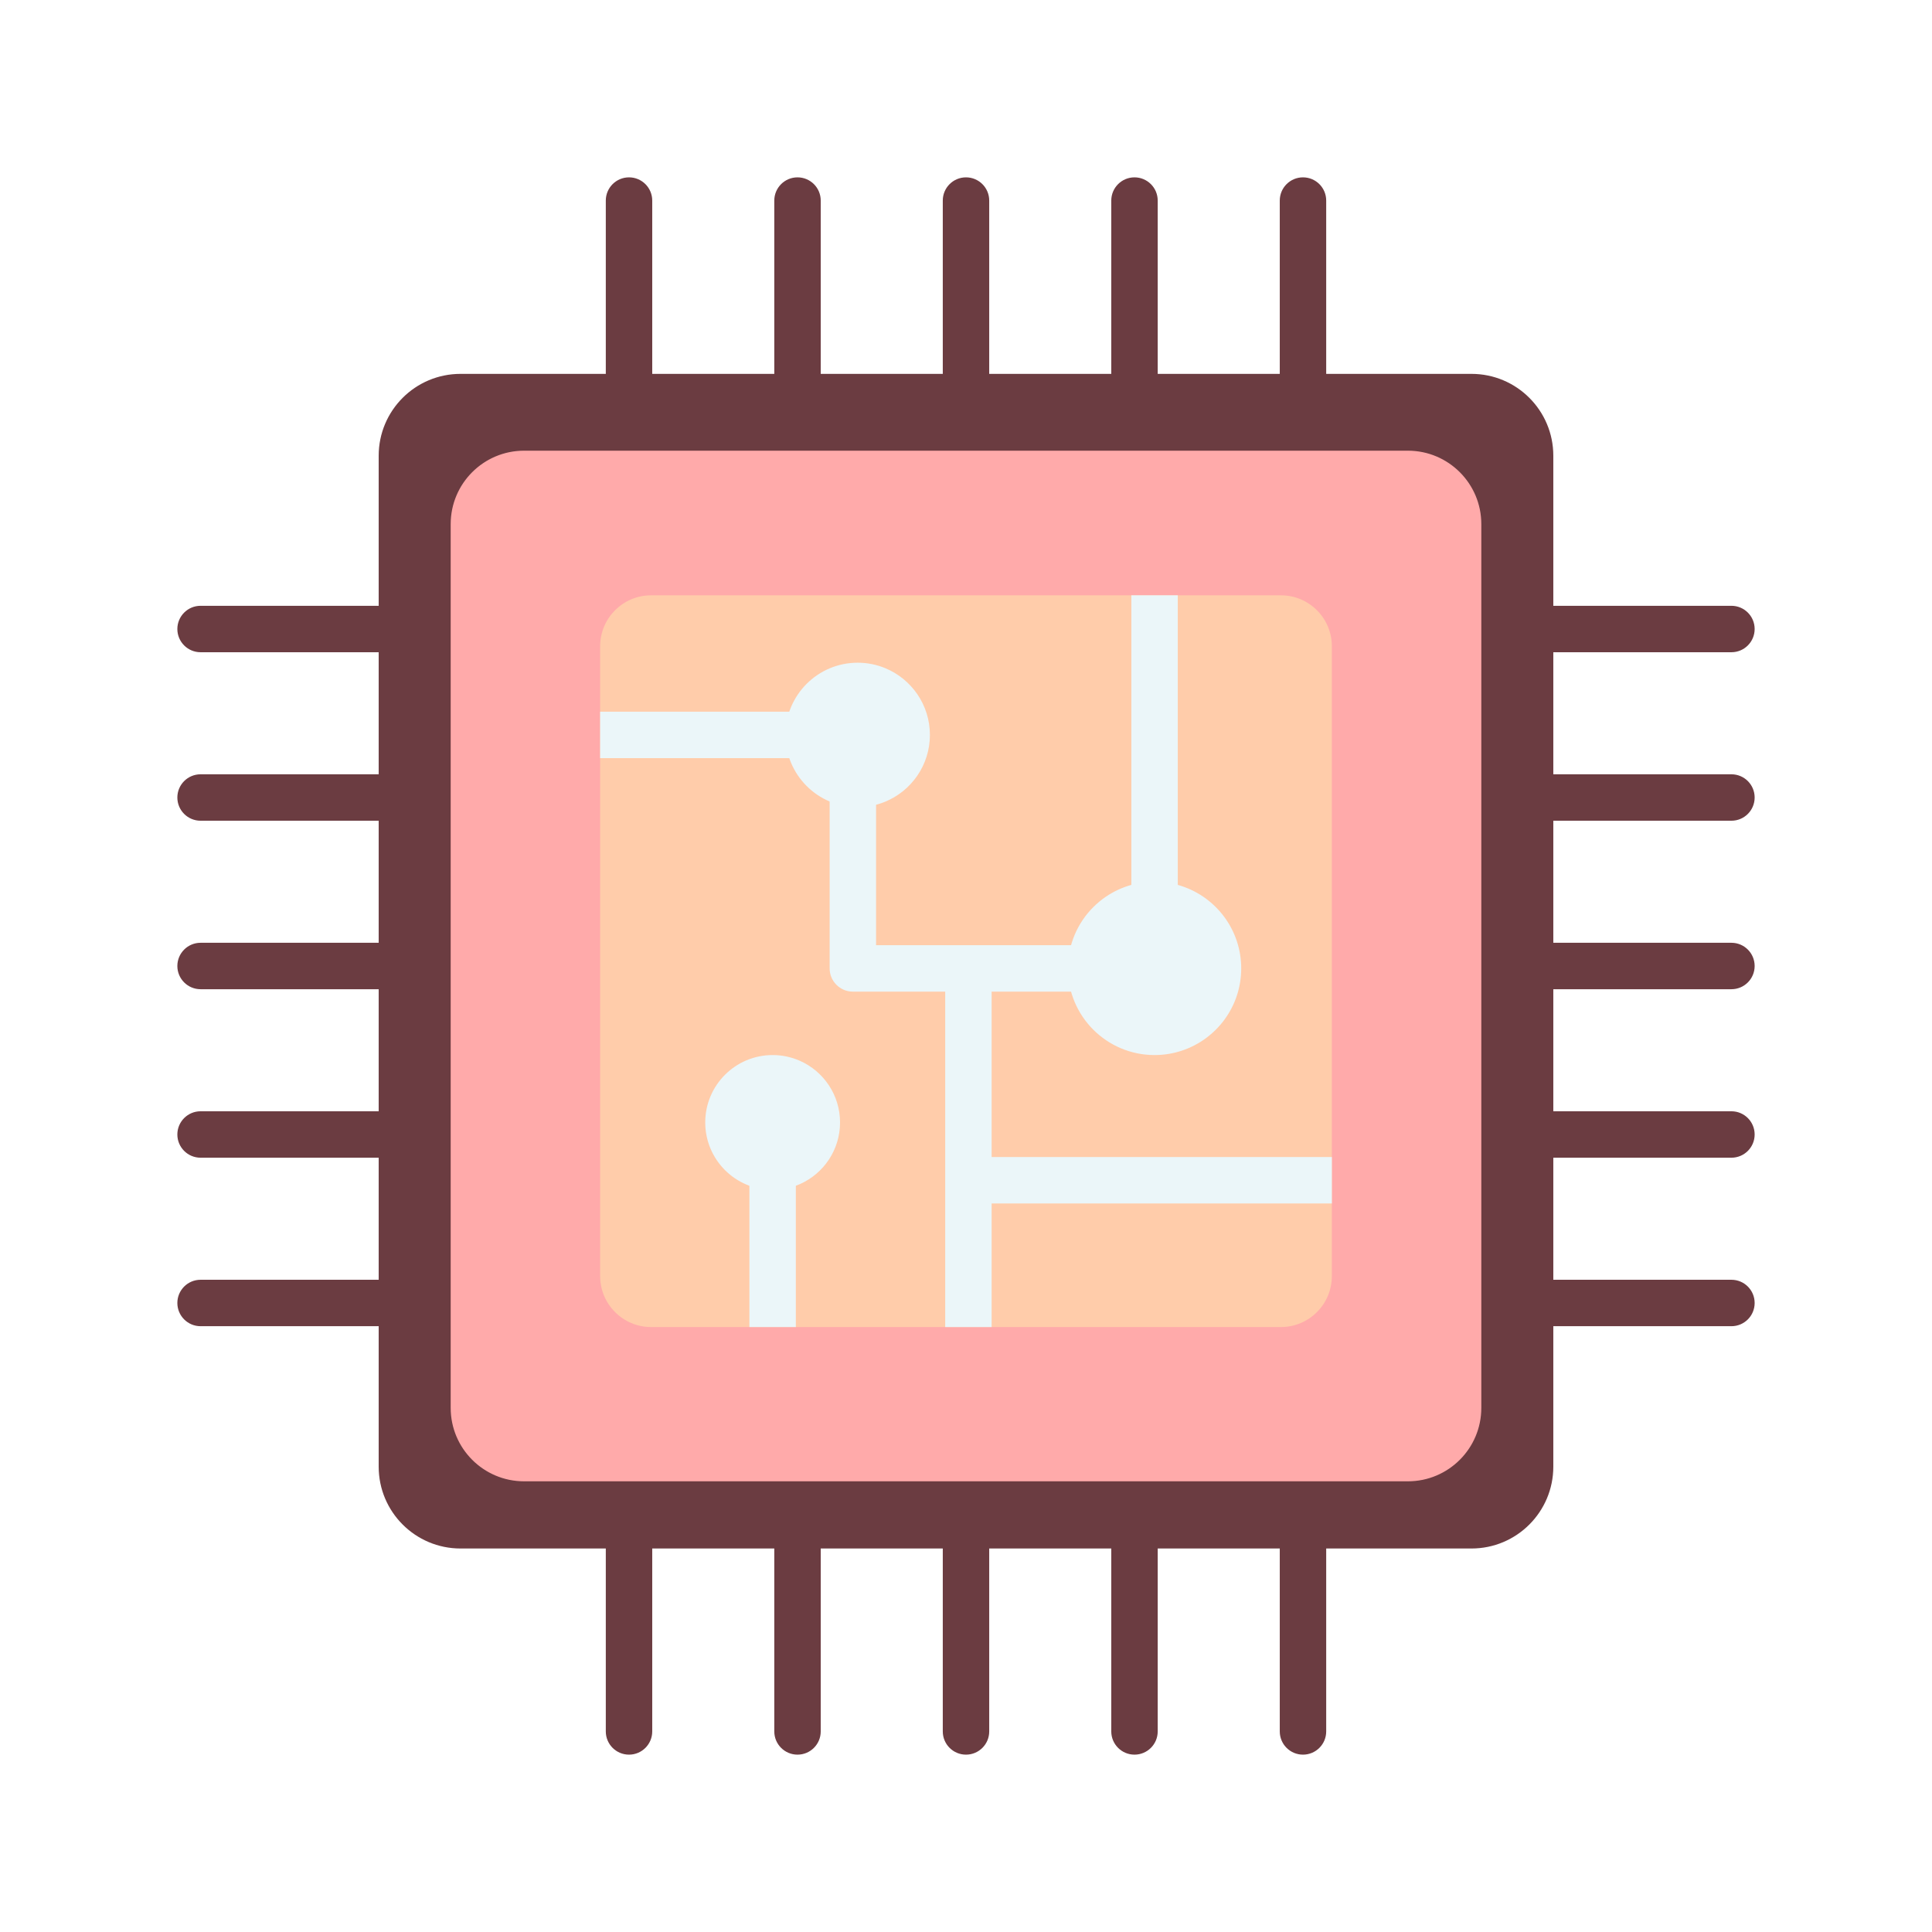
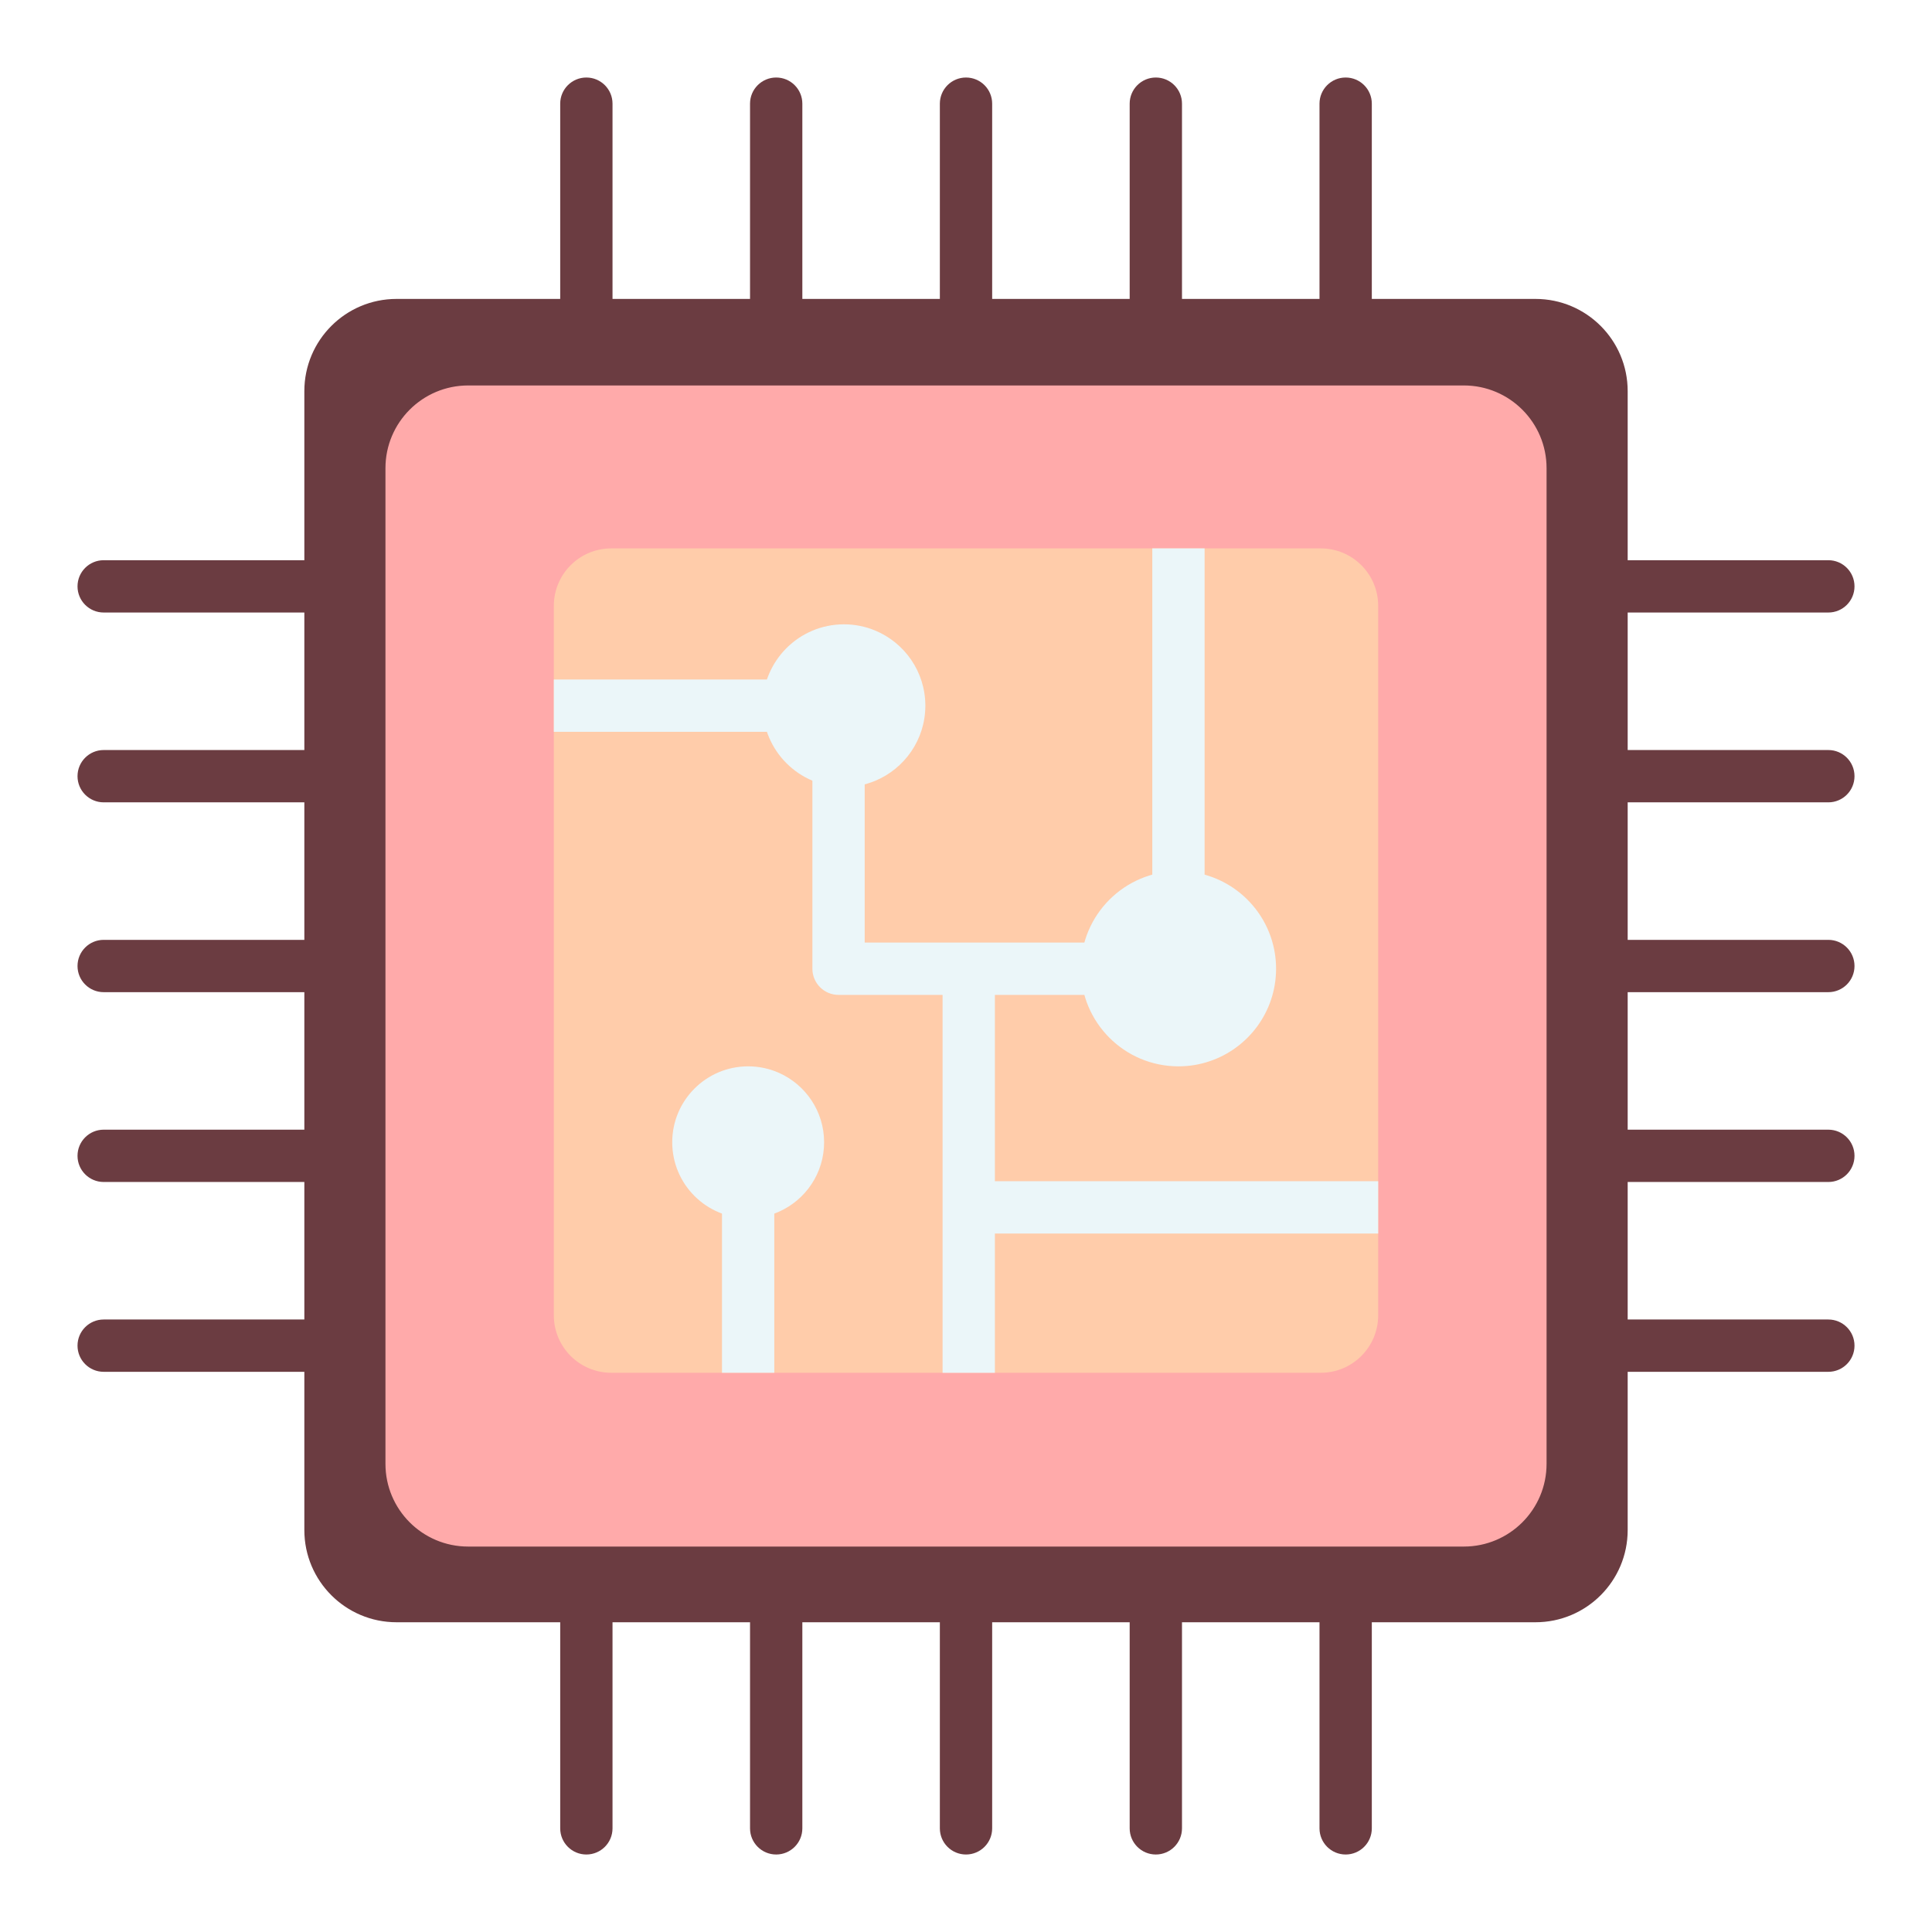
- <svg xmlns="http://www.w3.org/2000/svg" width="100%" height="100%" viewBox="0 0 512 512" version="1.1" xml:space="preserve" style="fill-rule:evenodd;clip-rule:evenodd;stroke-linejoin:round;stroke-miterlimit:1.414;">
-   <g transform="matrix(1,0,0,1,-8,-6)">
-     <g>
-       <g>
-         <g transform="matrix(0.816406,0,0,0.816406,55,53)">
-           <path d="M146.613,0C142.451,0 139.077,3.374 139.077,7.536L139.077,71.836C139.077,75.998 142.451,79.372 146.613,79.372C150.775,79.372 154.149,75.998 154.149,71.836L154.149,7.536C154.149,3.374 150.775,0 146.613,0Z" style="fill:rgb(107,60,65);fill-rule:nonzero;" />
-         </g>
-         <g transform="matrix(0.816406,0,0,0.816406,55,53)">
-           <path d="M201.307,0C197.145,0 193.771,3.374 193.771,7.536L193.771,71.836C193.771,75.998 197.145,79.372 201.307,79.372C205.469,79.372 208.843,75.998 208.843,71.836L208.843,7.536C208.843,3.374 205.469,0 201.307,0Z" style="fill:rgb(107,60,65);fill-rule:nonzero;" />
-         </g>
-         <g transform="matrix(0.816406,0,0,0.816406,55,53)">
-           <path d="M256,0C251.838,0 248.464,3.374 248.464,7.536L248.464,71.836C248.464,75.998 251.838,79.372 256,79.372C260.162,79.372 263.536,75.998 263.536,71.836L263.536,7.536C263.536,3.374 260.162,0 256,0Z" style="fill:rgb(107,60,65);fill-rule:nonzero;" />
-         </g>
-         <g transform="matrix(0.816406,0,0,0.816406,55,53)">
-           <path d="M310.693,0C306.531,0 303.157,3.374 303.157,7.536L303.157,71.836C303.157,75.998 306.531,79.372 310.693,79.372C314.855,79.372 318.229,75.998 318.229,71.836L318.229,7.536C318.229,3.374 314.855,0 310.693,0Z" style="fill:rgb(107,60,65);fill-rule:nonzero;" />
-         </g>
-         <g transform="matrix(0.816406,0,0,0.816406,55,53)">
-           <path d="M365.387,0C361.225,0 357.851,3.374 357.851,7.536L357.851,71.836C357.851,75.998 361.225,79.372 365.387,79.372C369.549,79.372 372.923,75.998 372.923,71.836L372.923,7.536C372.923,3.374 369.549,0 365.387,0Z" style="fill:rgb(107,60,65);fill-rule:nonzero;" />
-         </g>
-         <g transform="matrix(0.816406,0,0,0.816406,55,53)">
-           <path d="M146.613,432.628C142.451,432.628 139.077,436.002 139.077,440.164L139.077,504.464C139.077,508.626 142.451,512 146.613,512C150.775,512 154.149,508.626 154.149,504.464L154.149,440.164C154.149,436.002 150.775,432.628 146.613,432.628Z" style="fill:rgb(107,60,65);fill-rule:nonzero;" />
-         </g>
-         <g transform="matrix(0.816406,0,0,0.816406,55,53)">
-           <path d="M201.307,432.628C197.145,432.628 193.771,436.002 193.771,440.164L193.771,504.464C193.771,508.626 197.145,512 201.307,512C205.469,512 208.843,508.626 208.843,504.464L208.843,440.164C208.843,436.002 205.469,432.628 201.307,432.628Z" style="fill:rgb(107,60,65);fill-rule:nonzero;" />
-         </g>
-         <g transform="matrix(0.816406,0,0,0.816406,55,53)">
-           <path d="M256,432.628C251.838,432.628 248.464,436.002 248.464,440.164L248.464,504.464C248.464,508.626 251.838,512 256,512C260.162,512 263.536,508.626 263.536,504.464L263.536,440.164C263.536,436.002 260.162,432.628 256,432.628Z" style="fill:rgb(107,60,65);fill-rule:nonzero;" />
-         </g>
-         <g transform="matrix(0.816406,0,0,0.816406,55,53)">
-           <path d="M310.693,432.628C306.531,432.628 303.157,436.002 303.157,440.164L303.157,504.464C303.157,508.626 306.531,512 310.693,512C314.855,512 318.229,508.626 318.229,504.464L318.229,440.164C318.229,436.002 314.855,432.628 310.693,432.628Z" style="fill:rgb(107,60,65);fill-rule:nonzero;" />
-         </g>
-         <g transform="matrix(0.816406,0,0,0.816406,55,53)">
-           <path d="M365.387,432.628C361.225,432.628 357.851,436.002 357.851,440.164L357.851,504.464C357.851,508.626 361.225,512 365.387,512C369.549,512 372.923,508.626 372.923,504.464L372.923,440.164C372.923,436.002 369.549,432.628 365.387,432.628Z" style="fill:rgb(107,60,65);fill-rule:nonzero;" />
-         </g>
-         <g transform="matrix(0.816406,0,0,0.816406,55,53)">
-           <path d="M440.164,154.149L504.464,154.149C508.626,154.149 512,150.775 512,146.613C512,142.451 508.626,139.077 504.464,139.077L440.164,139.077C436.002,139.077 432.628,142.451 432.628,146.613C432.628,150.775 436.002,154.149 440.164,154.149Z" style="fill:rgb(107,60,65);fill-rule:nonzero;" />
-         </g>
-         <g transform="matrix(0.816406,0,0,0.816406,55,53)">
-           <path d="M504.464,193.771L440.164,193.771C436.002,193.771 432.628,197.145 432.628,201.307C432.628,205.469 436.002,208.843 440.164,208.843L504.464,208.843C508.626,208.843 512,205.469 512,201.307C512,197.145 508.626,193.771 504.464,193.771Z" style="fill:rgb(107,60,65);fill-rule:nonzero;" />
-         </g>
-         <g transform="matrix(0.816406,0,0,0.816406,55,53)">
-           <path d="M504.464,248.464L440.164,248.464C436.002,248.464 432.628,251.838 432.628,256C432.628,260.162 436.002,263.536 440.164,263.536L504.464,263.536C508.626,263.536 512,260.162 512,256C512,251.838 508.626,248.464 504.464,248.464Z" style="fill:rgb(107,60,65);fill-rule:nonzero;" />
-         </g>
-         <g transform="matrix(0.816406,0,0,0.816406,55,53)">
-           <path d="M504.464,303.157L440.164,303.157C436.002,303.157 432.628,306.531 432.628,310.693C432.628,314.855 436.002,318.229 440.164,318.229L504.464,318.229C508.626,318.229 512,314.855 512,310.693C512,306.531 508.626,303.157 504.464,303.157Z" style="fill:rgb(107,60,65);fill-rule:nonzero;" />
-         </g>
-         <g transform="matrix(0.816406,0,0,0.816406,55,53)">
-           <path d="M504.464,357.851L440.164,357.851C436.002,357.851 432.628,361.225 432.628,365.387C432.628,369.549 436.002,372.923 440.164,372.923L504.464,372.923C508.626,372.923 512,369.549 512,365.387C512,361.225 508.626,357.851 504.464,357.851Z" style="fill:rgb(107,60,65);fill-rule:nonzero;" />
-         </g>
-         <g transform="matrix(0.816406,0,0,0.816406,55,53)">
-           <path d="M71.836,139.077L7.536,139.077C3.374,139.077 0,142.451 0,146.613C0,150.775 3.374,154.149 7.536,154.149L71.836,154.149C75.998,154.149 79.372,150.775 79.372,146.613C79.372,142.451 75.998,139.077 71.836,139.077Z" style="fill:rgb(107,60,65);fill-rule:nonzero;" />
-         </g>
-         <g transform="matrix(0.816406,0,0,0.816406,55,53)">
-           <path d="M71.836,193.771L7.536,193.771C3.374,193.771 0,197.145 0,201.307C0,205.469 3.374,208.843 7.536,208.843L71.836,208.843C75.998,208.843 79.372,205.469 79.372,201.307C79.372,197.145 75.998,193.771 71.836,193.771Z" style="fill:rgb(107,60,65);fill-rule:nonzero;" />
-         </g>
-         <g transform="matrix(0.816406,0,0,0.816406,55,53)">
-           <path d="M71.836,248.464L7.536,248.464C3.374,248.464 0,251.838 0,256C0,260.162 3.374,263.536 7.536,263.536L71.836,263.536C75.998,263.536 79.372,260.162 79.372,256C79.372,251.838 75.998,248.464 71.836,248.464Z" style="fill:rgb(107,60,65);fill-rule:nonzero;" />
-         </g>
-         <g transform="matrix(0.816406,0,0,0.816406,55,53)">
-           <path d="M71.836,303.157L7.536,303.157C3.374,303.157 0,306.531 0,310.693C0,314.855 3.374,318.229 7.536,318.229L71.836,318.229C75.998,318.229 79.372,314.855 79.372,310.693C79.372,306.531 75.998,303.157 71.836,303.157Z" style="fill:rgb(107,60,65);fill-rule:nonzero;" />
-         </g>
-         <g transform="matrix(0.816406,0,0,0.816406,55,53)">
-           <path d="M71.836,357.851L7.536,357.851C3.374,357.851 0,361.225 0,365.387C0,369.549 3.374,372.923 7.536,372.923L71.836,372.923C75.998,372.923 79.372,369.549 79.372,365.387C79.372,361.225 75.998,357.851 71.836,357.851Z" style="fill:rgb(107,60,65);fill-rule:nonzero;" />
-         </g>
-         <g transform="matrix(0.816406,0,0,0.816406,55,53)">
-           <path d="M446.645,90.358L446.645,418.518C446.645,433.189 434.751,445.083 420.08,445.083L91.92,445.083C77.249,445.083 65.355,433.189 65.355,418.518L65.355,90.358C65.355,75.687 77.249,63.793 91.92,63.793L420.08,63.793C434.751,63.793 446.645,75.685 446.645,90.358Z" style="fill:rgb(107,60,65);fill-rule:nonzero;" />
-         </g>
-         <g transform="matrix(0.816406,0,0,0.816406,55,53)">
-           <path d="M422.664,112.559L422.664,399.44C422.664,412.266 412.266,422.663 399.441,422.663L112.559,422.663C99.733,422.663 89.336,412.265 89.336,399.44L89.336,112.559C89.336,99.733 99.734,89.336 112.559,89.336L399.44,89.336C412.266,89.336 422.664,99.734 422.664,112.559Z" style="fill:rgb(255,170,170);fill-rule:nonzero;stroke:rgb(255,170,170);stroke-width:1.22px;" />
-         </g>
-         <g transform="matrix(0.816406,0,0,0.816406,55,53)">
-           <path d="M374.759,152.223L374.759,356.652C374.759,365.786 367.354,373.201 358.21,373.201L153.79,373.201C144.646,373.201 137.241,365.785 137.241,356.652L137.241,152.223C137.241,143.079 144.646,135.674 153.79,135.674L358.209,135.674C367.353,135.674 374.759,143.079 374.759,152.223Z" style="fill:rgb(255,204,170);fill-rule:nonzero;" />
-         </g>
-         <g transform="matrix(0.816406,0,0,0.816406,55,53)">
-           <rect x="137.237" y="173.451" width="63.283" height="15.072" style="fill:rgb(235,246,249);" />
-         </g>
-         <g transform="matrix(0.816406,0,0,0.816406,55,53)">
-           <rect x="309.673" y="135.67" width="15.072" height="119.321" style="fill:rgb(235,246,249);" />
-         </g>
-         <g transform="matrix(0.816406,0,0,0.816406,55,53)">
-           <rect x="185.689" y="319.279" width="15.072" height="53.918" style="fill:rgb(235,246,249);" />
-         </g>
-         <g transform="matrix(0.816406,0,0,0.816406,55,53)">
-           <path d="M374.759,318.007L374.759,333.079L264.32,333.079L264.32,373.201L249.248,373.201L249.248,264.32L219.274,264.32C215.114,264.32 211.738,260.944 211.738,256.784L211.738,200.525C211.738,196.365 215.114,192.989 219.274,192.989C223.444,192.989 226.81,196.365 226.81,200.525L226.81,249.248L291.158,249.248C295.318,249.248 298.694,252.624 298.694,256.784C298.694,260.944 295.318,264.32 291.158,264.32L264.32,264.32L264.32,318.007L374.759,318.007Z" style="fill:rgb(235,246,249);fill-rule:nonzero;" />
-         </g>
-         <g transform="matrix(0.816406,0,0,0.816406,55,53)">
-           <path d="M244.284,180.991C244.284,190.788 238.265,199.188 229.724,202.685C226.981,203.81 223.987,204.433 220.841,204.433C207.889,204.433 197.399,193.933 197.399,180.991C197.399,168.049 207.889,157.549 220.841,157.549C223.986,157.549 226.98,158.172 229.724,159.297C238.265,162.794 244.284,171.194 244.284,180.991Z" style="fill:rgb(235,246,249);fill-rule:nonzero;" />
-         </g>
-         <g transform="matrix(0.816406,0,0,0.816406,55,53)">
-           <path d="M215.114,306.783C215.114,315.706 209.778,323.382 202.112,326.789C199.399,327.995 196.395,328.668 193.229,328.668C181.151,328.668 171.354,318.871 171.354,306.783C171.354,294.705 181.151,284.908 193.229,284.908C196.394,284.908 199.399,285.581 202.112,286.787C209.779,290.194 215.114,297.871 215.114,306.783Z" style="fill:rgb(235,246,249);fill-rule:nonzero;" />
-         </g>
-         <g transform="matrix(0.816406,0,0,0.816406,55,53)">
-           <path d="M345.338,256.784C345.338,269.214 337.269,279.764 326.086,283.472C323.303,284.406 320.318,284.909 317.214,284.909C301.68,284.909 289.079,272.319 289.079,256.784C289.079,241.249 301.679,228.649 317.214,228.649C320.319,228.649 323.303,229.151 326.086,230.086C337.269,233.794 345.338,244.354 345.338,256.784Z" style="fill:rgb(235,246,249);fill-rule:nonzero;" />
-         </g>
-       </g>
+ <svg xmlns="http://www.w3.org/2000/svg" width="65px" height="65px" version="1.1" xml:space="preserve" style="fill-rule:evenodd;clip-rule:evenodd;stroke-linejoin:round;stroke-miterlimit:1.414;">
+   <g transform="matrix(1,0,0,1,-231.5,-229.5)">
+     <g transform="matrix(0.116767,0,0,0.116767,234.108,232.108)">
+       <path d="M146.613,0C142.451,0 139.077,3.374 139.077,7.536L139.077,71.836C139.077,75.998 142.451,79.372 146.613,79.372C150.775,79.372 154.149,75.998 154.149,71.836L154.149,7.536C154.149,3.374 150.775,0 146.613,0Z" style="fill:rgb(107,60,65);fill-rule:nonzero;" />
+     </g>
+     <g transform="matrix(0.116767,0,0,0.116767,234.108,232.108)">
+       <path d="M201.307,0C197.145,0 193.771,3.374 193.771,7.536L193.771,71.836C193.771,75.998 197.145,79.372 201.307,79.372C205.469,79.372 208.843,75.998 208.843,71.836L208.843,7.536C208.843,3.374 205.469,0 201.307,0Z" style="fill:rgb(107,60,65);fill-rule:nonzero;" />
+     </g>
+     <g transform="matrix(0.116767,0,0,0.116767,234.108,232.108)">
+       <path d="M256,0C251.838,0 248.464,3.374 248.464,7.536L248.464,71.836C248.464,75.998 251.838,79.372 256,79.372C260.162,79.372 263.536,75.998 263.536,71.836L263.536,7.536C263.536,3.374 260.162,0 256,0Z" style="fill:rgb(107,60,65);fill-rule:nonzero;" />
+     </g>
+     <g transform="matrix(0.116767,0,0,0.116767,234.108,232.108)">
+       <path d="M310.693,0C306.531,0 303.157,3.374 303.157,7.536L303.157,71.836C303.157,75.998 306.531,79.372 310.693,79.372C314.855,79.372 318.229,75.998 318.229,71.836L318.229,7.536C318.229,3.374 314.855,0 310.693,0Z" style="fill:rgb(107,60,65);fill-rule:nonzero;" />
+     </g>
+     <g transform="matrix(0.116767,0,0,0.116767,234.108,232.108)">
+       <path d="M365.387,0C361.225,0 357.851,3.374 357.851,7.536L357.851,71.836C357.851,75.998 361.225,79.372 365.387,79.372C369.549,79.372 372.923,75.998 372.923,71.836L372.923,7.536C372.923,3.374 369.549,0 365.387,0Z" style="fill:rgb(107,60,65);fill-rule:nonzero;" />
+     </g>
+     <g transform="matrix(0.116767,0,0,0.116767,234.108,232.108)">
+       <path d="M146.613,432.628C142.451,432.628 139.077,436.002 139.077,440.164L139.077,504.464C139.077,508.626 142.451,512 146.613,512C150.775,512 154.149,508.626 154.149,504.464L154.149,440.164C154.149,436.002 150.775,432.628 146.613,432.628Z" style="fill:rgb(107,60,65);fill-rule:nonzero;" />
+     </g>
+     <g transform="matrix(0.116767,0,0,0.116767,234.108,232.108)">
+       <path d="M201.307,432.628C197.145,432.628 193.771,436.002 193.771,440.164L193.771,504.464C193.771,508.626 197.145,512 201.307,512C205.469,512 208.843,508.626 208.843,504.464L208.843,440.164C208.843,436.002 205.469,432.628 201.307,432.628Z" style="fill:rgb(107,60,65);fill-rule:nonzero;" />
+     </g>
+     <g transform="matrix(0.116767,0,0,0.116767,234.108,232.108)">
+       <path d="M256,432.628C251.838,432.628 248.464,436.002 248.464,440.164L248.464,504.464C248.464,508.626 251.838,512 256,512C260.162,512 263.536,508.626 263.536,504.464L263.536,440.164C263.536,436.002 260.162,432.628 256,432.628Z" style="fill:rgb(107,60,65);fill-rule:nonzero;" />
+     </g>
+     <g transform="matrix(0.116767,0,0,0.116767,234.108,232.108)">
+       <path d="M310.693,432.628C306.531,432.628 303.157,436.002 303.157,440.164L303.157,504.464C303.157,508.626 306.531,512 310.693,512C314.855,512 318.229,508.626 318.229,504.464L318.229,440.164C318.229,436.002 314.855,432.628 310.693,432.628Z" style="fill:rgb(107,60,65);fill-rule:nonzero;" />
+     </g>
+     <g transform="matrix(0.116767,0,0,0.116767,234.108,232.108)">
+       <path d="M365.387,432.628C361.225,432.628 357.851,436.002 357.851,440.164L357.851,504.464C357.851,508.626 361.225,512 365.387,512C369.549,512 372.923,508.626 372.923,504.464L372.923,440.164C372.923,436.002 369.549,432.628 365.387,432.628Z" style="fill:rgb(107,60,65);fill-rule:nonzero;" />
+     </g>
+     <g transform="matrix(0.116767,0,0,0.116767,234.108,232.108)">
+       <path d="M440.164,154.149L504.464,154.149C508.626,154.149 512,150.775 512,146.613C512,142.451 508.626,139.077 504.464,139.077L440.164,139.077C436.002,139.077 432.628,142.451 432.628,146.613C432.628,150.775 436.002,154.149 440.164,154.149Z" style="fill:rgb(107,60,65);fill-rule:nonzero;" />
+     </g>
+     <g transform="matrix(0.116767,0,0,0.116767,234.108,232.108)">
+       <path d="M504.464,193.771L440.164,193.771C436.002,193.771 432.628,197.145 432.628,201.307C432.628,205.469 436.002,208.843 440.164,208.843L504.464,208.843C508.626,208.843 512,205.469 512,201.307C512,197.145 508.626,193.771 504.464,193.771Z" style="fill:rgb(107,60,65);fill-rule:nonzero;" />
+     </g>
+     <g transform="matrix(0.116767,0,0,0.116767,234.108,232.108)">
+       <path d="M504.464,248.464L440.164,248.464C436.002,248.464 432.628,251.838 432.628,256C432.628,260.162 436.002,263.536 440.164,263.536L504.464,263.536C508.626,263.536 512,260.162 512,256C512,251.838 508.626,248.464 504.464,248.464Z" style="fill:rgb(107,60,65);fill-rule:nonzero;" />
+     </g>
+     <g transform="matrix(0.116767,0,0,0.116767,234.108,232.108)">
+       <path d="M504.464,303.157L440.164,303.157C436.002,303.157 432.628,306.531 432.628,310.693C432.628,314.855 436.002,318.229 440.164,318.229L504.464,318.229C508.626,318.229 512,314.855 512,310.693C512,306.531 508.626,303.157 504.464,303.157Z" style="fill:rgb(107,60,65);fill-rule:nonzero;" />
+     </g>
+     <g transform="matrix(0.116767,0,0,0.116767,234.108,232.108)">
+       <path d="M504.464,357.851L440.164,357.851C436.002,357.851 432.628,361.225 432.628,365.387C432.628,369.549 436.002,372.923 440.164,372.923L504.464,372.923C508.626,372.923 512,369.549 512,365.387C512,361.225 508.626,357.851 504.464,357.851Z" style="fill:rgb(107,60,65);fill-rule:nonzero;" />
+     </g>
+     <g transform="matrix(0.116767,0,0,0.116767,234.108,232.108)">
+       <path d="M71.836,139.077L7.536,139.077C3.374,139.077 0,142.451 0,146.613C0,150.775 3.374,154.149 7.536,154.149L71.836,154.149C75.998,154.149 79.372,150.775 79.372,146.613C79.372,142.451 75.998,139.077 71.836,139.077Z" style="fill:rgb(107,60,65);fill-rule:nonzero;" />
+     </g>
+     <g transform="matrix(0.116767,0,0,0.116767,234.108,232.108)">
+       <path d="M71.836,193.771L7.536,193.771C3.374,193.771 0,197.145 0,201.307C0,205.469 3.374,208.843 7.536,208.843L71.836,208.843C75.998,208.843 79.372,205.469 79.372,201.307C79.372,197.145 75.998,193.771 71.836,193.771Z" style="fill:rgb(107,60,65);fill-rule:nonzero;" />
+     </g>
+     <g transform="matrix(0.116767,0,0,0.116767,234.108,232.108)">
+       <path d="M71.836,248.464L7.536,248.464C3.374,248.464 0,251.838 0,256C0,260.162 3.374,263.536 7.536,263.536L71.836,263.536C75.998,263.536 79.372,260.162 79.372,256C79.372,251.838 75.998,248.464 71.836,248.464Z" style="fill:rgb(107,60,65);fill-rule:nonzero;" />
+     </g>
+     <g transform="matrix(0.116767,0,0,0.116767,234.108,232.108)">
+       <path d="M71.836,303.157L7.536,303.157C3.374,303.157 0,306.531 0,310.693C0,314.855 3.374,318.229 7.536,318.229L71.836,318.229C75.998,318.229 79.372,314.855 79.372,310.693C79.372,306.531 75.998,303.157 71.836,303.157Z" style="fill:rgb(107,60,65);fill-rule:nonzero;" />
+     </g>
+     <g transform="matrix(0.116767,0,0,0.116767,234.108,232.108)">
+       <path d="M71.836,357.851L7.536,357.851C3.374,357.851 0,361.225 0,365.387C0,369.549 3.374,372.923 7.536,372.923L71.836,372.923C75.998,372.923 79.372,369.549 79.372,365.387C79.372,361.225 75.998,357.851 71.836,357.851Z" style="fill:rgb(107,60,65);fill-rule:nonzero;" />
+     </g>
+     <g transform="matrix(0.116767,0,0,0.116767,234.108,232.108)">
+       <path d="M446.645,90.358L446.645,418.518C446.645,433.189 434.751,445.083 420.08,445.083L91.92,445.083C77.249,445.083 65.355,433.189 65.355,418.518L65.355,90.358C65.355,75.687 77.249,63.793 91.92,63.793L420.08,63.793C434.751,63.793 446.645,75.685 446.645,90.358Z" style="fill:rgb(107,60,65);fill-rule:nonzero;" />
+     </g>
+     <g transform="matrix(0.116767,0,0,0.116767,234.108,232.108)">
+       <path d="M422.664,112.559L422.664,399.44C422.664,412.266 412.266,422.663 399.441,422.663L112.559,422.663C99.733,422.663 89.336,412.265 89.336,399.44L89.336,112.559C89.336,99.733 99.734,89.336 112.559,89.336L399.44,89.336C412.266,89.336 422.664,99.734 422.664,112.559Z" style="fill:rgb(255,170,170);fill-rule:nonzero;stroke:rgb(255,170,170);stroke-width:1.22px;" />
+     </g>
+     <g transform="matrix(0.116767,0,0,0.116767,234.108,232.108)">
+       <path d="M374.759,152.223L374.759,356.652C374.759,365.786 367.354,373.201 358.21,373.201L153.79,373.201C144.646,373.201 137.241,365.785 137.241,356.652L137.241,152.223C137.241,143.079 144.646,135.674 153.79,135.674L358.209,135.674C367.353,135.674 374.759,143.079 374.759,152.223Z" style="fill:rgb(255,204,170);fill-rule:nonzero;" />
+     </g>
+     <g transform="matrix(0.116767,0,0,0.116767,234.108,232.108)">
+       <rect x="137.237" y="173.451" width="63.283" height="15.072" style="fill:rgb(235,246,249);" />
+     </g>
+     <g transform="matrix(0.116767,0,0,0.116767,234.108,232.108)">
+       <rect x="309.673" y="135.67" width="15.072" height="119.321" style="fill:rgb(235,246,249);" />
+     </g>
+     <g transform="matrix(0.116767,0,0,0.116767,234.108,232.108)">
+       <rect x="185.689" y="319.279" width="15.072" height="53.918" style="fill:rgb(235,246,249);" />
+     </g>
+     <g transform="matrix(0.116767,0,0,0.116767,234.108,232.108)">
+       <path d="M374.759,318.007L374.759,333.079L264.32,333.079L264.32,373.201L249.248,373.201L249.248,264.32L219.274,264.32C215.114,264.32 211.738,260.944 211.738,256.784L211.738,200.525C211.738,196.365 215.114,192.989 219.274,192.989C223.444,192.989 226.81,196.365 226.81,200.525L226.81,249.248L291.158,249.248C295.318,249.248 298.694,252.624 298.694,256.784C298.694,260.944 295.318,264.32 291.158,264.32L264.32,264.32L264.32,318.007L374.759,318.007Z" style="fill:rgb(235,246,249);fill-rule:nonzero;" />
+     </g>
+     <g transform="matrix(0.116767,0,0,0.116767,234.108,232.108)">
+       <path d="M244.284,180.991C244.284,190.788 238.265,199.188 229.724,202.685C226.981,203.81 223.987,204.433 220.841,204.433C207.889,204.433 197.399,193.933 197.399,180.991C197.399,168.049 207.889,157.549 220.841,157.549C223.986,157.549 226.98,158.172 229.724,159.297C238.265,162.794 244.284,171.194 244.284,180.991Z" style="fill:rgb(235,246,249);fill-rule:nonzero;" />
+     </g>
+     <g transform="matrix(0.116767,0,0,0.116767,234.108,232.108)">
+       <path d="M215.114,306.783C215.114,315.706 209.778,323.382 202.112,326.789C199.399,327.995 196.395,328.668 193.229,328.668C181.151,328.668 171.354,318.871 171.354,306.783C171.354,294.705 181.151,284.908 193.229,284.908C196.394,284.908 199.399,285.581 202.112,286.787C209.779,290.194 215.114,297.871 215.114,306.783Z" style="fill:rgb(235,246,249);fill-rule:nonzero;" />
+     </g>
+     <g transform="matrix(0.116767,0,0,0.116767,234.108,232.108)">
+       <path d="M345.338,256.784C345.338,269.214 337.269,279.764 326.086,283.472C323.303,284.406 320.318,284.909 317.214,284.909C301.68,284.909 289.079,272.319 289.079,256.784C289.079,241.249 301.679,228.649 317.214,228.649C320.319,228.649 323.303,229.151 326.086,230.086C337.269,233.794 345.338,244.354 345.338,256.784Z" style="fill:rgb(235,246,249);fill-rule:nonzero;" />
    </g>
  </g>
</svg>
